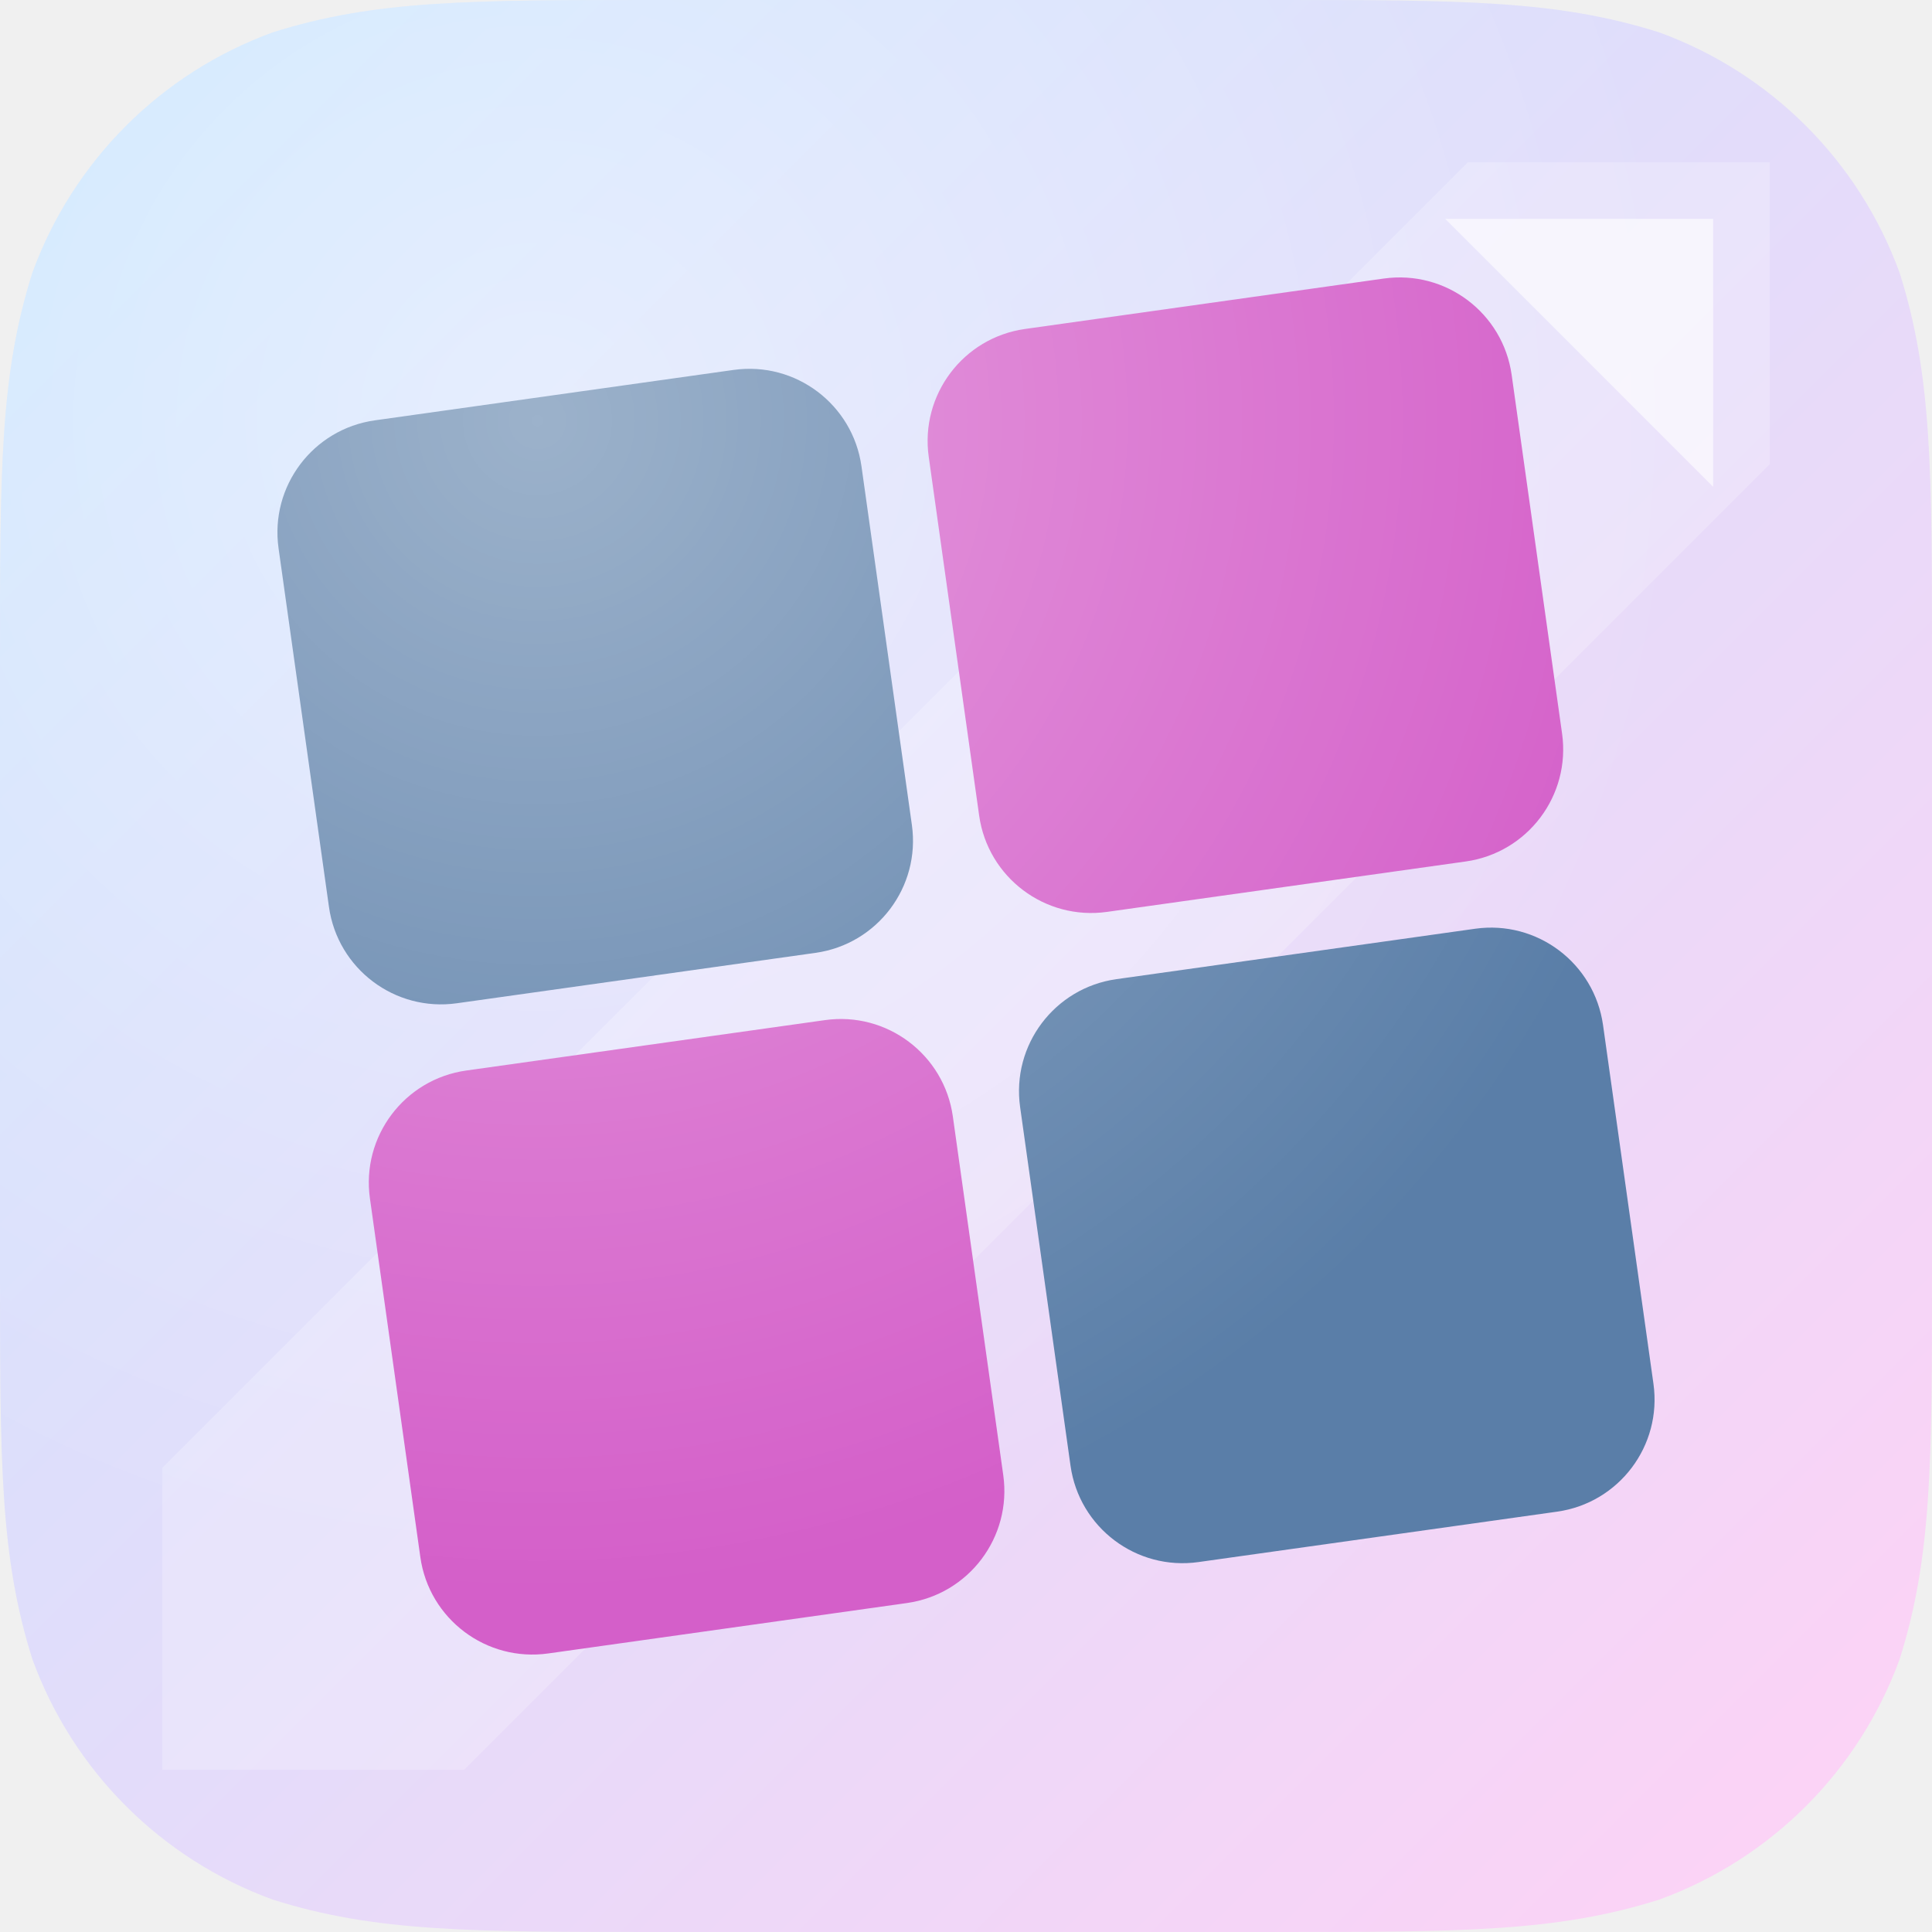
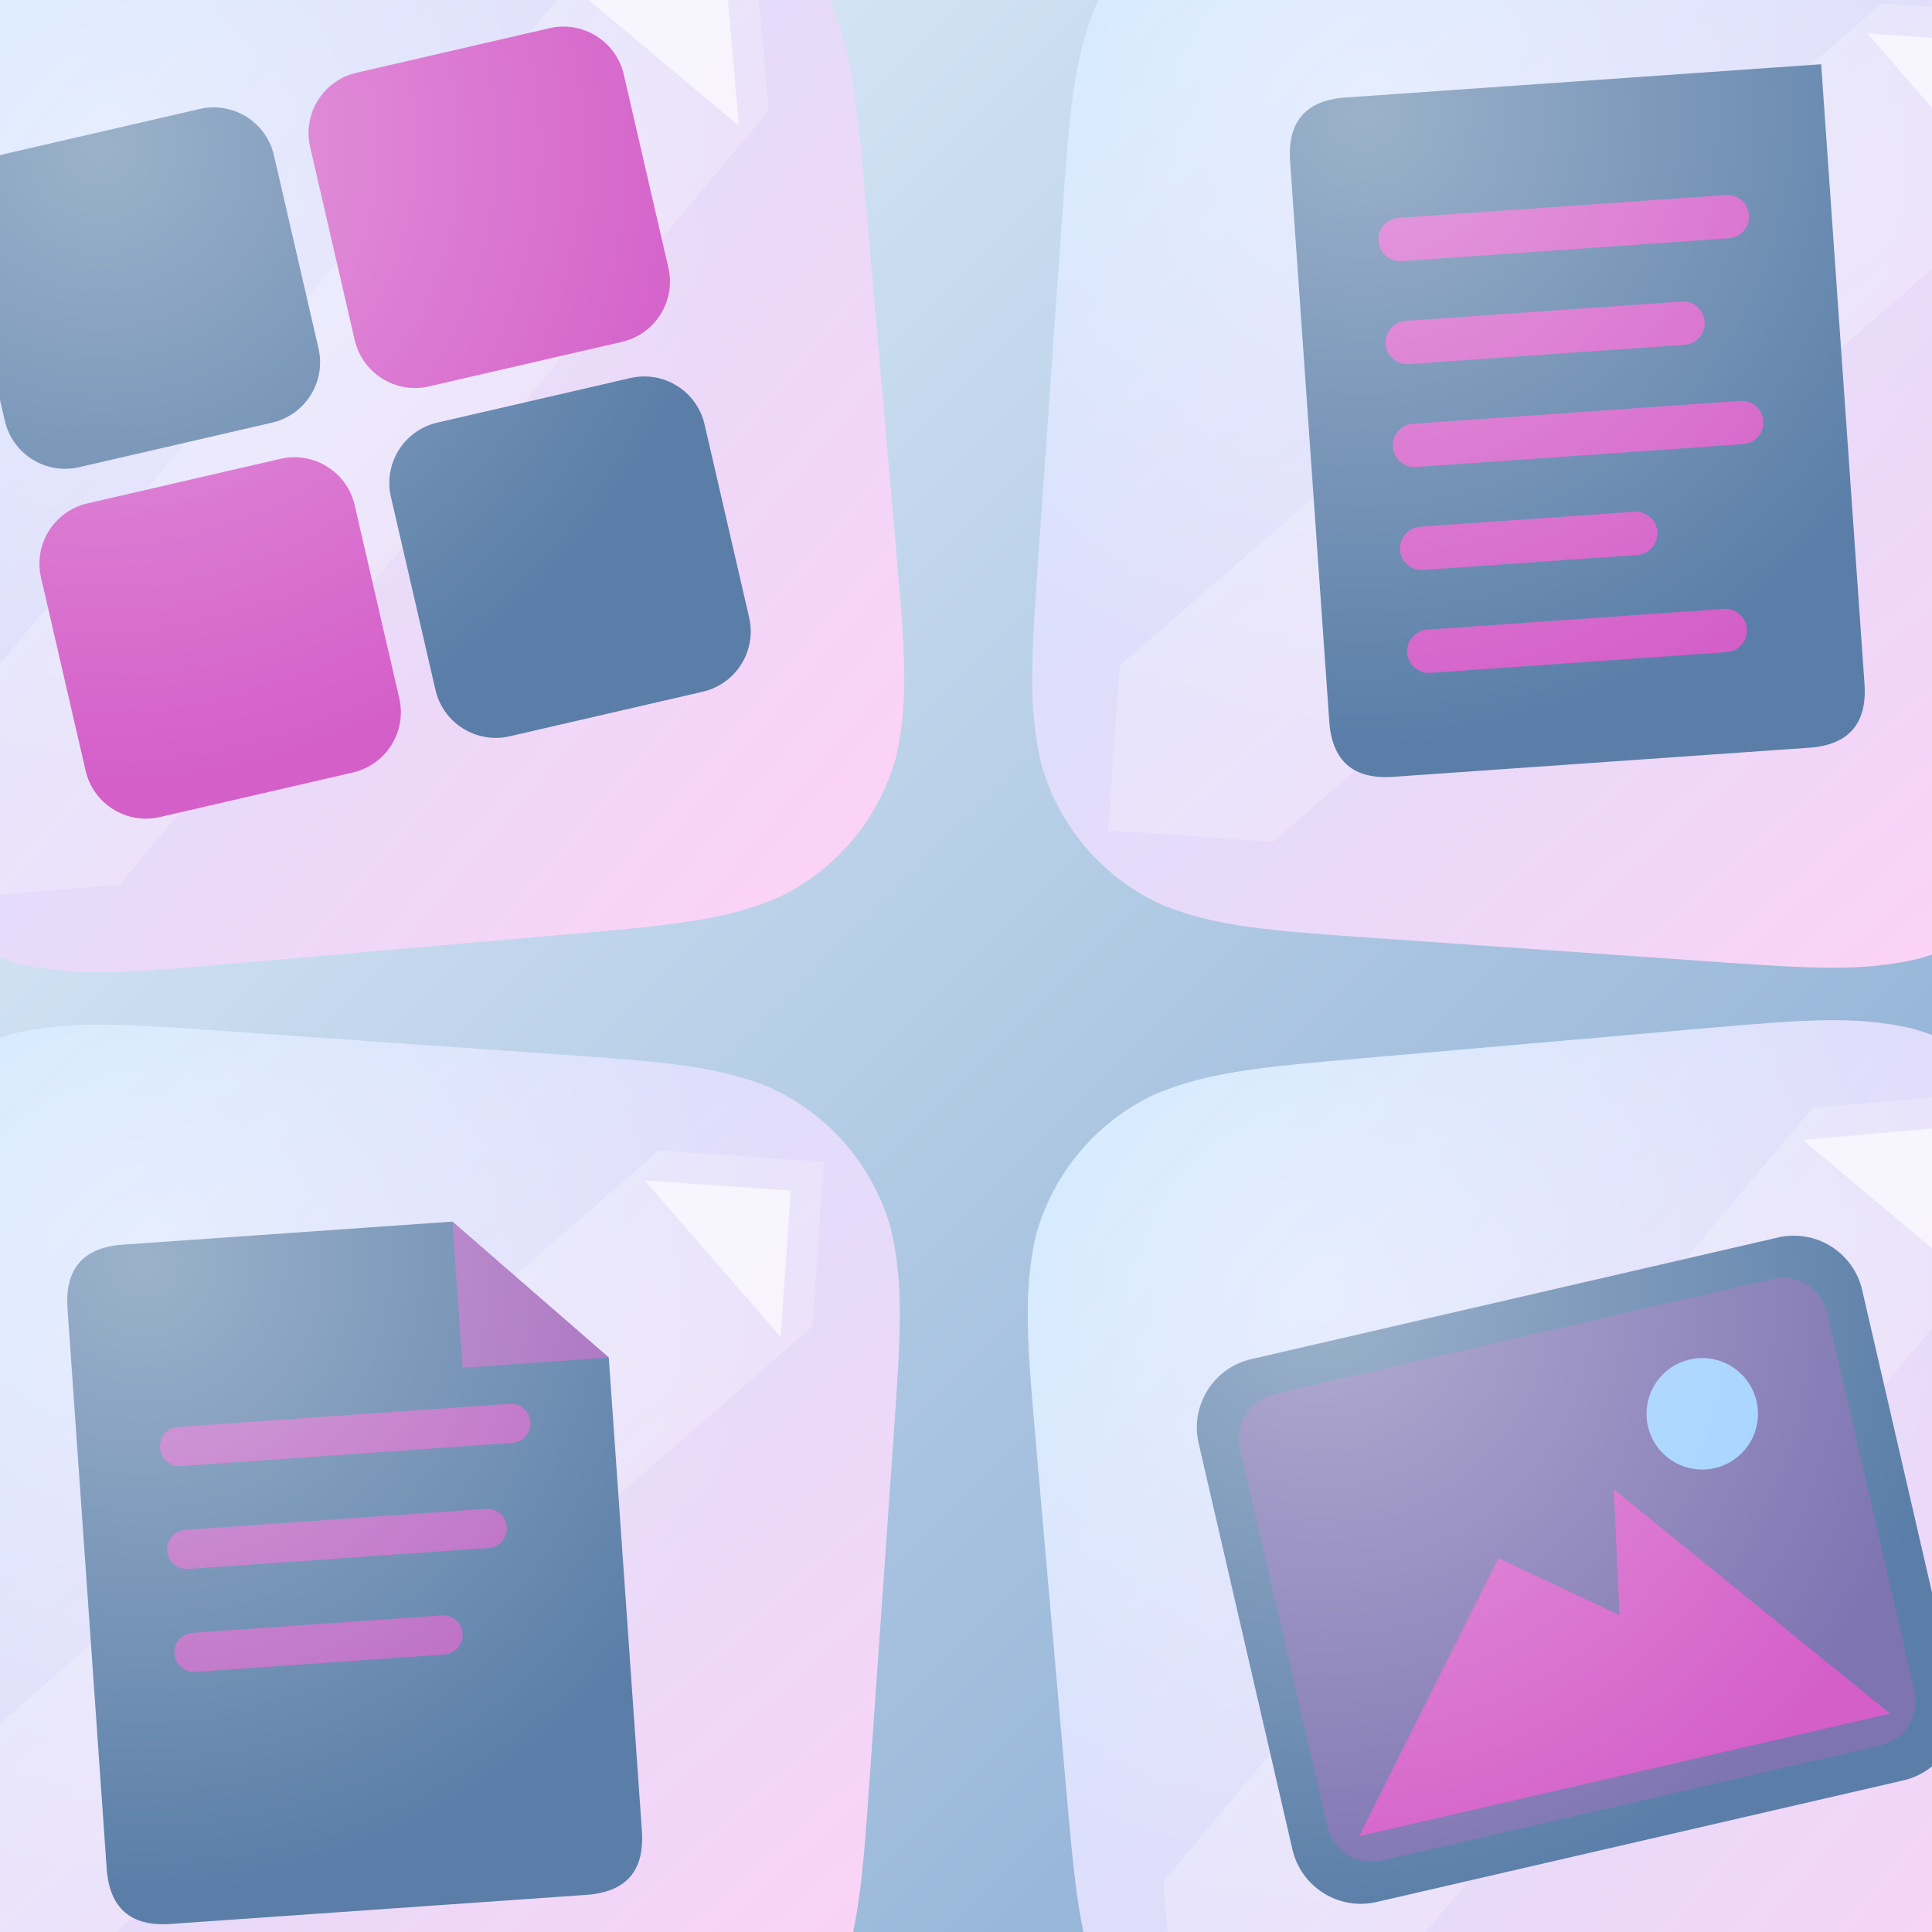
- <svg xmlns="http://www.w3.org/2000/svg" viewBox="0 0 1024 1024" width="1024" height="1024" role="img" aria-label="Hologram Dashboard">
+ <svg xmlns="http://www.w3.org/2000/svg" viewBox="0 0 1024 1024" width="1024" height="1024" role="img" aria-label="Hologram icon set preview">
  <defs>
-     <clipPath id="sq">
-       <path d="M 350.06 0 L 673.94 0 C 774.74 0 825.13 0 879.39 17.15 L 879.39 17.15 C 938.62 38.71 985.29 85.38 1006.85 144.61 C 1024 198.87 1024 249.26 1024 350.06 L 1024 673.94 C 1024 774.74 1024 825.13 1006.85 879.39 L 1006.85 879.39 C 985.29 938.62 938.62 985.29 879.39 1006.85 C 825.13 1024 774.74 1024 673.94 1024 L 350.06 1024 C 249.26 1024 198.87 1024 144.61 1006.85 L 144.61 1006.85 C 85.38 985.29 38.71 938.62 17.15 879.39 C 0 825.13 0 774.74 0 673.94 L 0 350.06 C 0 249.26 0 198.87 17.15 144.61 L 17.15 144.61 C 38.71 85.38 85.38 38.71 144.61 17.15 C 198.87 0 249.26 0 350.06 0 Z" />
-     </clipPath>
-     <linearGradient id="bghologramdashboard" x1="0" y1="0" x2="1" y2="1">
-       <stop offset="0" stop-color="#c8e7ff" />
-       <stop offset="1" stop-color="#ffd1f5" />
+     <linearGradient id="bghologram" x1="0" y1="0" x2="1" y2="1">
+       <stop offset="0" stop-color="#eaf5ff" />
+       <stop offset="1" stop-color="#7fa4cd" />
    </linearGradient>
-     <radialGradient id="sphologramdashboard" cx="0.28" cy="0.22" r="0.6">
-       <stop offset="0" stop-color="#ffffff" stop-opacity=".40" />
-       <stop offset="1" stop-color="#ffffff" stop-opacity="0" />
-     </radialGradient>
  </defs>
-   <g clip-path="url(#sq)">
-     <rect width="1024" height="1024" fill="url(#bghologramdashboard)" />
-     <path d="M86 778 L778 86 H938 V246 L246 938 H86 Z" fill="#ffffff" opacity=".22" />
-     <g transform="rotate(-8 512 512)">
-       <rect x="182" y="182" width="312" height="312" rx="60" fill="#5a7ea8" />
-       <rect x="530" y="182" width="312" height="312" rx="60" fill="#d45fc9" />
-       <rect x="182" y="530" width="312" height="312" rx="60" fill="#d45fc9" />
-       <rect x="530" y="530" width="312" height="312" rx="60" fill="#5a7ea8" />
-     </g>
-     <rect width="1024" height="1024" fill="url(#sphologramdashboard)" />
-     <path d="M766 116 L908 116 L908 258 Z" fill="#ffffff" opacity=".62" />
+   <rect width="1024" height="1024" fill="url(#bghologram)" />
+   <circle cx="128" cy="120" r="210" fill="#fff" opacity=".24" />
+   <circle cx="918" cy="884" r="260" fill="#9fd0ff" opacity=".20" />
+   <g transform="rotate(-5 188 224)">
+     <svg viewBox="0 0 1024 1024" width="560" height="560" x="-92" y="-56" aria-hidden="true">
+       <defs>
+         <clipPath id="sq">
+           <path d="M 350.06 0 L 673.94 0 C 774.74 0 825.13 0 879.39 17.15 L 879.39 17.15 C 938.62 38.71 985.29 85.38 1006.85 144.61 C 1024 198.87 1024 249.26 1024 350.06 L 1024 673.94 C 1024 774.74 1024 825.13 1006.85 879.39 L 1006.85 879.39 C 985.29 938.62 938.62 985.29 879.39 1006.85 C 825.13 1024 774.74 1024 673.94 1024 L 350.06 1024 C 249.26 1024 198.87 1024 144.61 1006.85 L 144.61 1006.85 C 85.38 985.29 38.71 938.62 17.15 879.39 C 0 825.13 0 774.74 0 673.94 L 0 350.06 C 0 249.26 0 198.87 17.15 144.61 L 17.15 144.61 C 38.71 85.38 85.38 38.71 144.61 17.15 C 198.87 0 249.26 0 350.06 0 Z" />
+         </clipPath>
+         <linearGradient id="bghologramdashboard" x1="0" y1="0" x2="1" y2="1">
+           <stop offset="0" stop-color="#c8e7ff" />
+           <stop offset="1" stop-color="#ffd1f5" />
+         </linearGradient>
+         <radialGradient id="sphologramdashboard" cx="0.28" cy="0.22" r="0.6">
+           <stop offset="0" stop-color="#ffffff" stop-opacity=".40" />
+           <stop offset="1" stop-color="#ffffff" stop-opacity="0" />
+         </radialGradient>
+       </defs>
+       <g clip-path="url(#sq)">
+         <rect width="1024" height="1024" fill="url(#bghologramdashboard)" />
+         <path d="M86 778 L778 86 H938 V246 L246 938 H86 Z" fill="#ffffff" opacity=".22" />
+         <g transform="rotate(-8 512 512)">
+           <rect x="182" y="182" width="312" height="312" rx="60" fill="#5a7ea8" />
+           <rect x="530" y="182" width="312" height="312" rx="60" fill="#d45fc9" />
+           <rect x="182" y="530" width="312" height="312" rx="60" fill="#d45fc9" />
+           <rect x="530" y="530" width="312" height="312" rx="60" fill="#5a7ea8" />
+         </g>
+         <rect width="1024" height="1024" fill="url(#sphologramdashboard)" />
+         <path d="M766 116 L908 116 L908 258 Z" fill="#ffffff" opacity=".62" />
+       </g>
+     </svg>
+   </g>
+   <g transform="rotate(4 836 224)">
+     <svg viewBox="0 0 1024 1024" width="560" height="560" x="556" y="-56" aria-hidden="true">
+       <defs>
+         <clipPath id="sq">
+           <path d="M 350.06 0 L 673.94 0 C 774.74 0 825.13 0 879.39 17.15 L 879.39 17.15 C 938.62 38.71 985.29 85.38 1006.85 144.61 C 1024 198.87 1024 249.26 1024 350.06 L 1024 673.94 C 1024 774.74 1024 825.13 1006.85 879.39 L 1006.85 879.39 C 985.29 938.62 938.62 985.29 879.39 1006.85 C 825.13 1024 774.74 1024 673.94 1024 L 350.06 1024 C 249.26 1024 198.87 1024 144.61 1006.85 L 144.61 1006.85 C 85.38 985.29 38.71 938.62 17.15 879.39 C 0 825.13 0 774.74 0 673.94 L 0 350.06 C 0 249.26 0 198.87 17.15 144.61 L 17.15 144.61 C 38.71 85.38 85.38 38.71 144.61 17.15 C 198.87 0 249.26 0 350.06 0 Z" />
+         </clipPath>
+         <linearGradient id="bghologramposts" x1="0" y1="0" x2="1" y2="1">
+           <stop offset="0" stop-color="#c8e7ff" />
+           <stop offset="1" stop-color="#ffd1f5" />
+         </linearGradient>
+         <radialGradient id="sphologramposts" cx="0.28" cy="0.22" r="0.6">
+           <stop offset="0" stop-color="#ffffff" stop-opacity=".40" />
+           <stop offset="1" stop-color="#ffffff" stop-opacity="0" />
+         </radialGradient>
+       </defs>
+       <g clip-path="url(#sq)">
+         <rect width="1024" height="1024" fill="url(#bghologramposts)" />
+         <path d="M86 778 L778 86 H938 V246 L246 938 H86 Z" fill="#ffffff" opacity=".22" />
+         <g transform="rotate(-8 512 512)">
+           <path d="M 310 182 L 772 182 L 772 182 L 772 784 Q 772 842 714 842 L 310 842 Q 252 842 252 784 L 252 240 Q 252 182 310 182 Z" fill="#5a7ea8" />
+           <rect x="332" y="302" width="360" height="42" rx="21" fill="#d45fc9" />
+           <rect x="332" y="402" width="310" height="42" rx="21" fill="#d45fc9" />
+           <rect x="332" y="502" width="360" height="42" rx="21" fill="#d45fc9" />
+           <rect x="332" y="602" width="250" height="42" rx="21" fill="#d45fc9" />
+           <rect x="332" y="702" width="330" height="42" rx="21" fill="#d45fc9" />
+         </g>
+         <rect width="1024" height="1024" fill="url(#sphologramposts)" />
+         <path d="M766 116 L908 116 L908 258 Z" fill="#ffffff" opacity=".62" />
+       </g>
+     </svg>
+   </g>
+   <g transform="rotate(4 188 832)">
+     <svg viewBox="0 0 1024 1024" width="560" height="560" x="-92" y="552" aria-hidden="true">
+       <defs>
+         <clipPath id="sq">
+           <path d="M 350.06 0 L 673.94 0 C 774.74 0 825.13 0 879.39 17.15 L 879.39 17.15 C 938.62 38.71 985.29 85.38 1006.85 144.61 C 1024 198.87 1024 249.26 1024 350.06 L 1024 673.94 C 1024 774.74 1024 825.13 1006.85 879.39 L 1006.85 879.39 C 985.29 938.62 938.62 985.29 879.39 1006.85 C 825.13 1024 774.74 1024 673.94 1024 L 350.06 1024 C 249.26 1024 198.87 1024 144.61 1006.85 L 144.61 1006.85 C 85.38 985.29 38.71 938.62 17.15 879.39 C 0 825.13 0 774.74 0 673.94 L 0 350.06 C 0 249.26 0 198.87 17.15 144.61 L 17.15 144.61 C 38.71 85.38 85.38 38.71 144.61 17.15 C 198.87 0 249.26 0 350.06 0 Z" />
+         </clipPath>
+         <linearGradient id="bghologrampages" x1="0" y1="0" x2="1" y2="1">
+           <stop offset="0" stop-color="#c8e7ff" />
+           <stop offset="1" stop-color="#ffd1f5" />
+         </linearGradient>
+         <radialGradient id="sphologrampages" cx="0.28" cy="0.22" r="0.6">
+           <stop offset="0" stop-color="#ffffff" stop-opacity=".40" />
+           <stop offset="1" stop-color="#ffffff" stop-opacity="0" />
+         </radialGradient>
+       </defs>
+       <g clip-path="url(#sq)">
+         <rect width="1024" height="1024" fill="url(#bghologrampages)" />
+         <path d="M86 778 L778 86 H938 V246 L246 938 H86 Z" fill="#ffffff" opacity=".22" />
+         <g transform="rotate(-8 512 512)">
+           <path d="M 310 182 L 630 182 L 772 324 L 772 784 Q 772 842 714 842 L 310 842 Q 252 842 252 784 L 252 240 Q 252 182 310 182 Z" fill="#5a7ea8" />
+           <path d="M 630 182 L 772 324 L 630 324 Z" fill="#d45fc9" opacity=".62" />
+           <rect x="332" y="362" width="360" height="38" rx="19" fill="#d45fc9" opacity=".78" />
+           <rect x="332" y="462" width="330" height="38" rx="19" fill="#d45fc9" opacity=".78" />
+           <rect x="332" y="562" width="280" height="38" rx="19" fill="#d45fc9" opacity=".78" />
+         </g>
+         <rect width="1024" height="1024" fill="url(#sphologrampages)" />
+         <path d="M766 116 L908 116 L908 258 Z" fill="#ffffff" opacity=".62" />
+       </g>
+     </svg>
+   </g>
+   <g transform="rotate(-5 836 832)">
+     <svg viewBox="0 0 1024 1024" width="560" height="560" x="556" y="552" aria-hidden="true">
+       <defs>
+         <clipPath id="sq">
+           <path d="M 350.06 0 L 673.94 0 C 774.74 0 825.13 0 879.39 17.15 L 879.39 17.15 C 938.62 38.71 985.29 85.38 1006.85 144.61 C 1024 198.87 1024 249.26 1024 350.06 L 1024 673.94 C 1024 774.74 1024 825.13 1006.85 879.39 L 1006.85 879.39 C 985.29 938.62 938.62 985.29 879.39 1006.85 C 825.13 1024 774.74 1024 673.94 1024 L 350.06 1024 C 249.26 1024 198.87 1024 144.61 1006.85 L 144.61 1006.85 C 85.38 985.29 38.71 938.62 17.15 879.39 C 0 825.13 0 774.74 0 673.94 L 0 350.06 C 0 249.26 0 198.87 17.15 144.61 L 17.15 144.61 C 38.71 85.38 85.38 38.71 144.61 17.15 C 198.87 0 249.26 0 350.06 0 Z" />
+         </clipPath>
+         <linearGradient id="bghologrammedia" x1="0" y1="0" x2="1" y2="1">
+           <stop offset="0" stop-color="#c8e7ff" />
+           <stop offset="1" stop-color="#ffd1f5" />
+         </linearGradient>
+         <radialGradient id="sphologrammedia" cx="0.28" cy="0.22" r="0.6">
+           <stop offset="0" stop-color="#ffffff" stop-opacity=".40" />
+           <stop offset="1" stop-color="#ffffff" stop-opacity="0" />
+         </radialGradient>
+       </defs>
+       <g clip-path="url(#sq)">
+         <rect width="1024" height="1024" fill="url(#bghologrammedia)" />
+         <path d="M86 778 L778 86 H938 V246 L246 938 H86 Z" fill="#ffffff" opacity=".22" />
+         <g transform="rotate(-8 512 512)">
+           <rect x="182" y="242" width="660" height="540" rx="68" fill="#5a7ea8" />
+           <rect x="220" y="280" width="584" height="464" rx="44" fill="#d45fc9" opacity=".30" />
+           <circle cx="664" cy="392" r="54" fill="#9fd0ff" />
+           <path d="M 248 716 L 440 484 L 542 564 L 564 444 L 776 716 Z" fill="#d45fc9" />
+         </g>
+         <rect width="1024" height="1024" fill="url(#sphologrammedia)" />
+         <path d="M766 116 L908 116 L908 258 Z" fill="#ffffff" opacity=".62" />
+       </g>
+     </svg>
  </g>
</svg>
